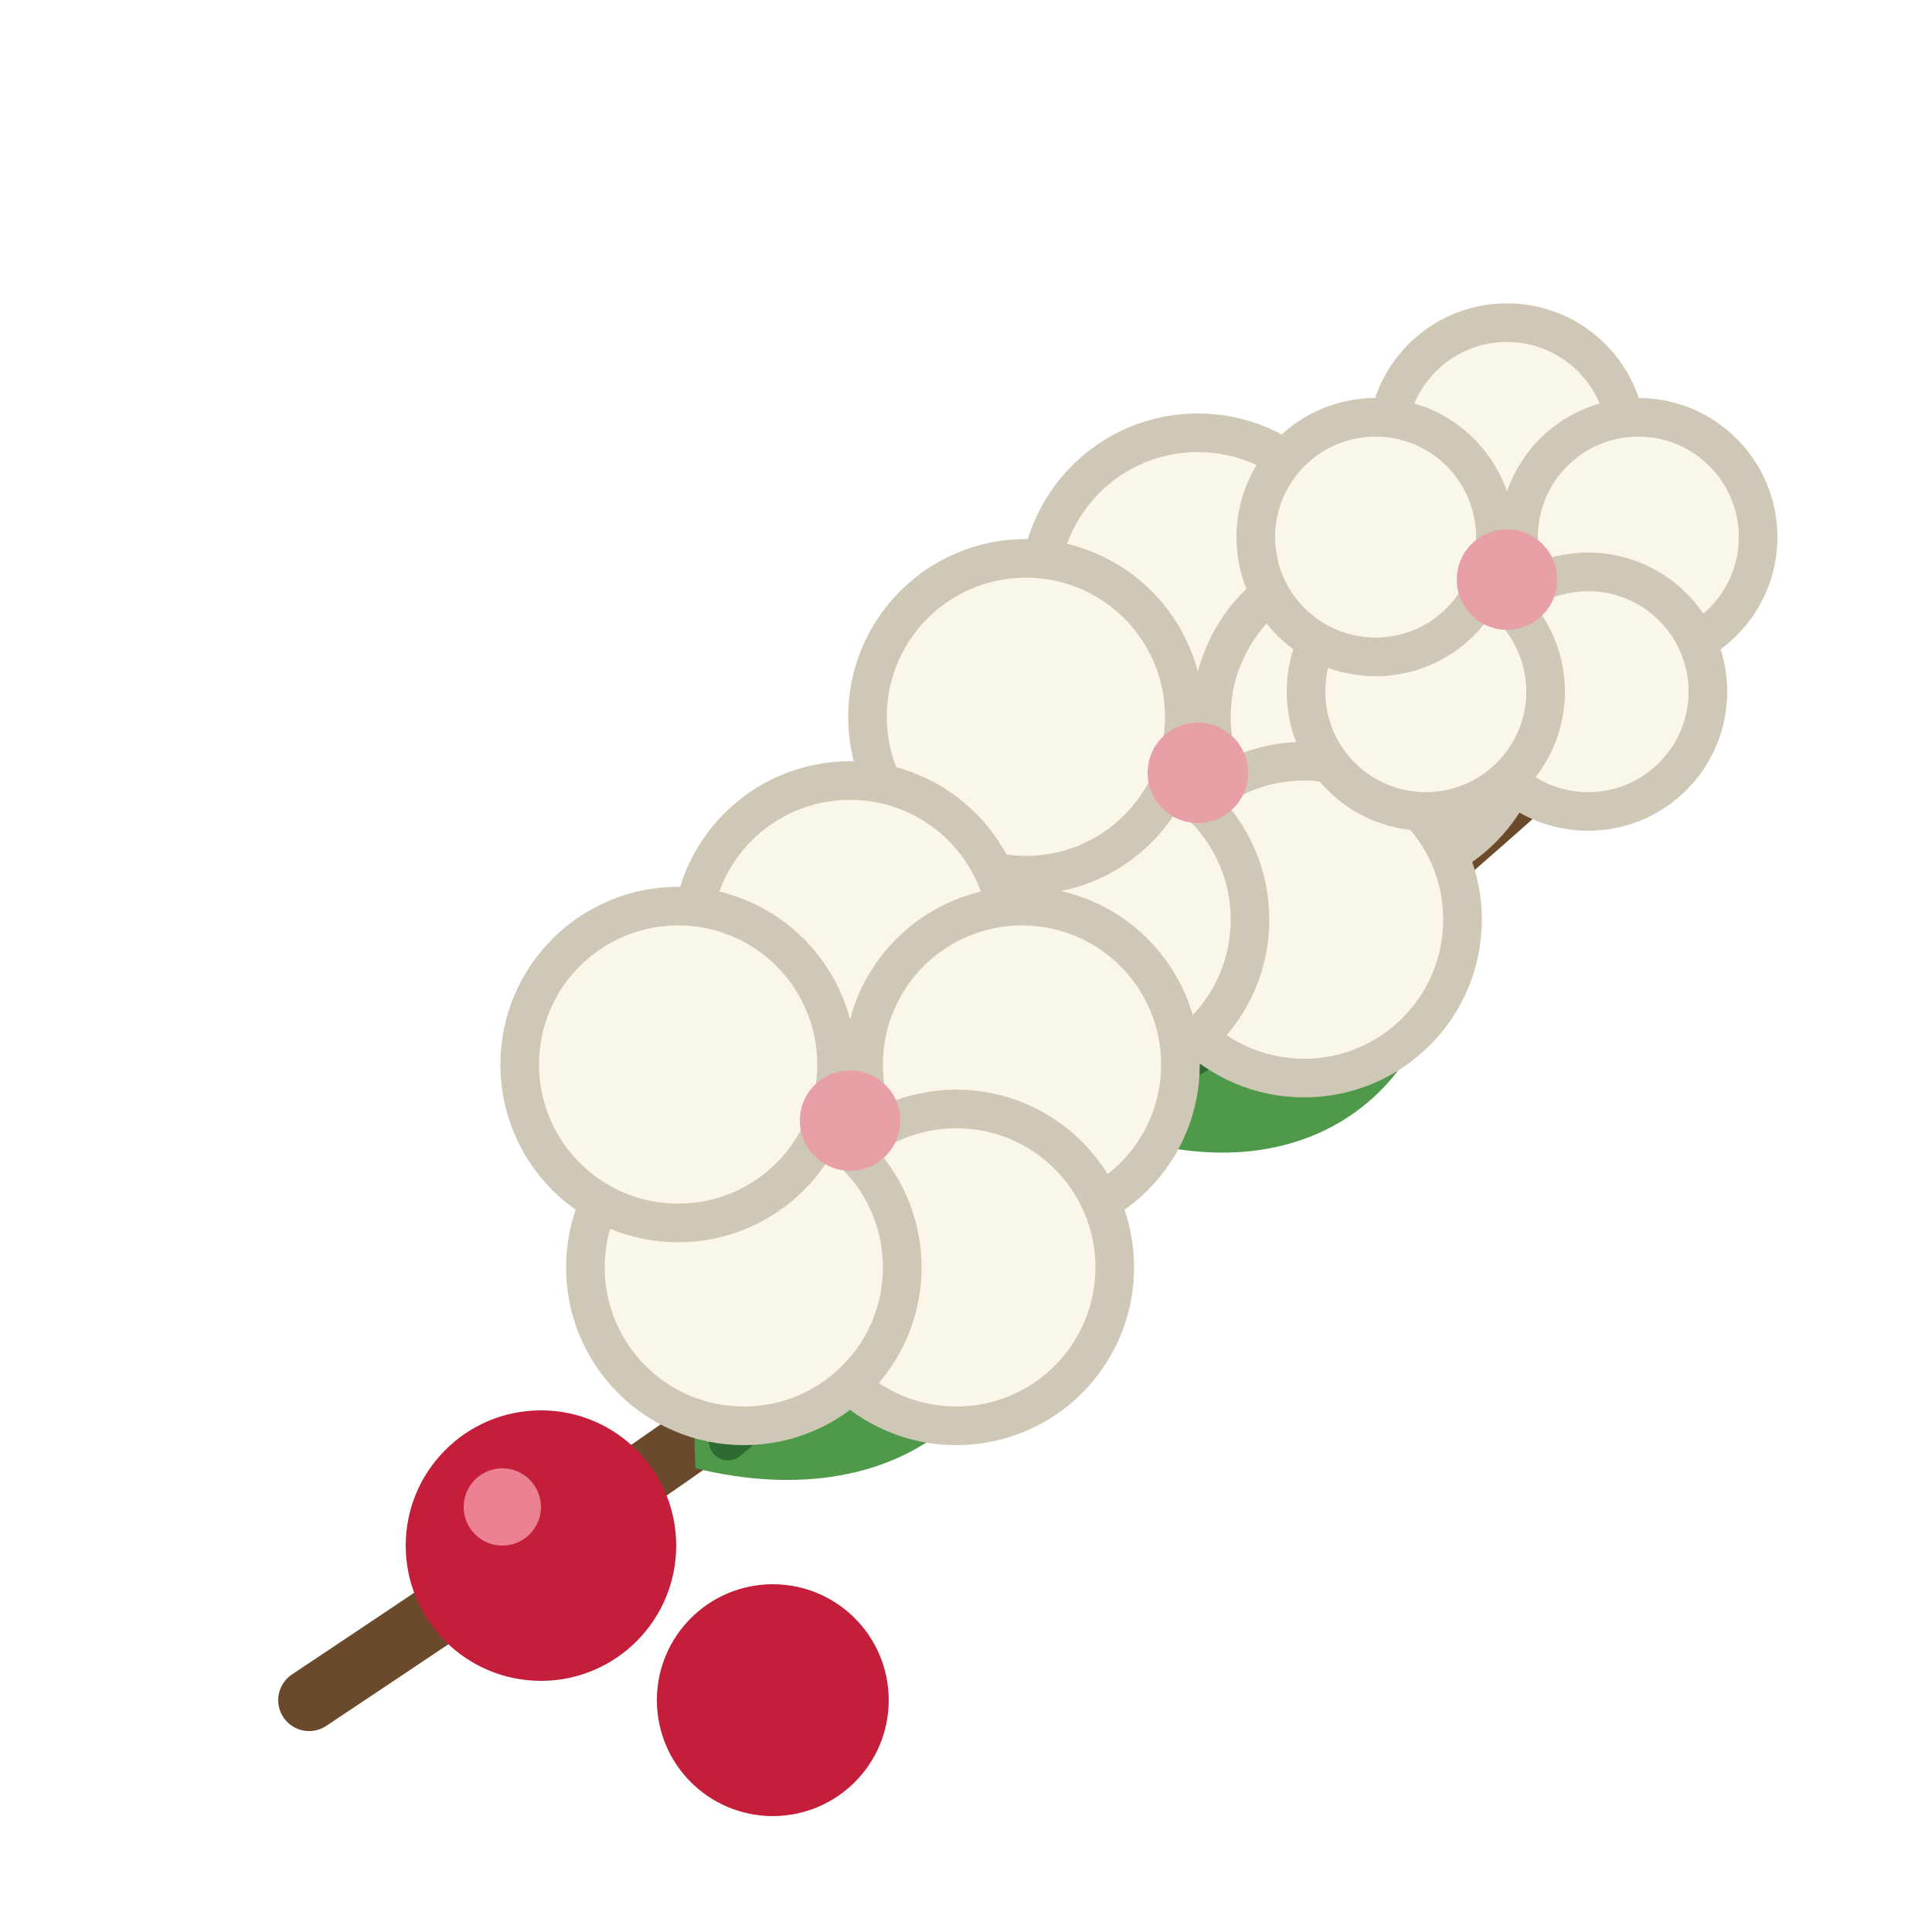
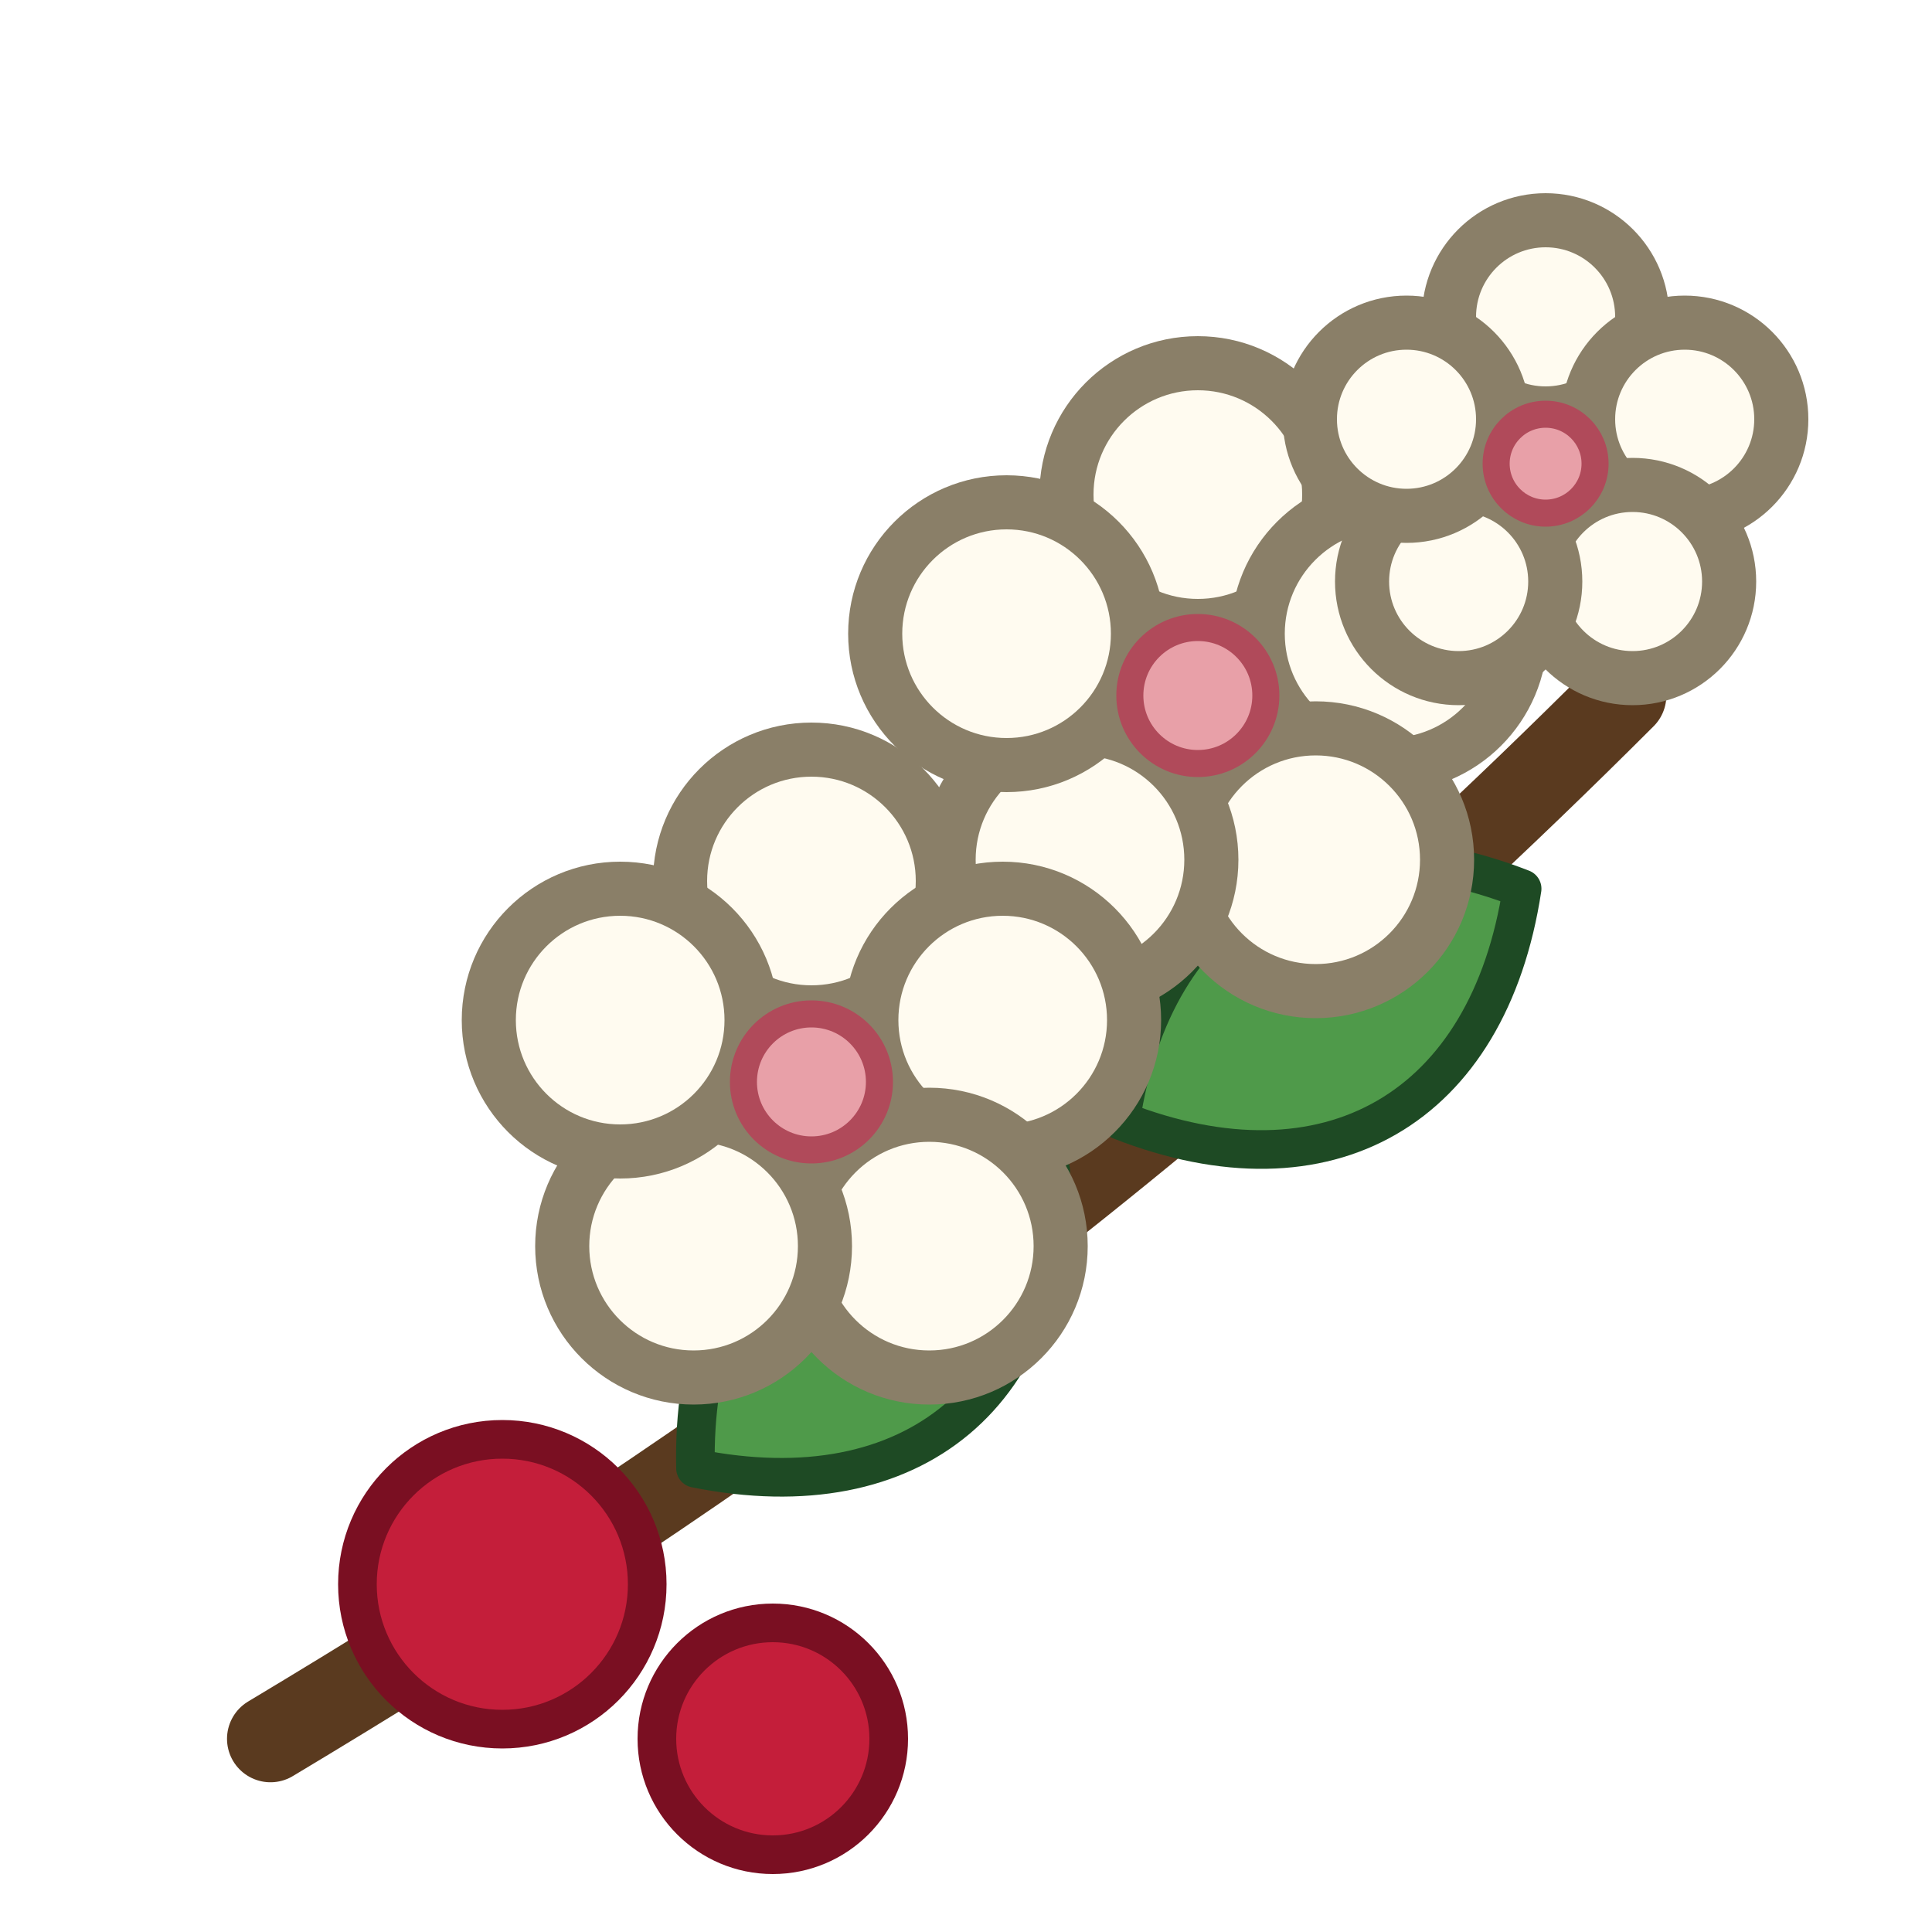
<svg xmlns="http://www.w3.org/2000/svg" viewBox="0 0 100 100">
-   <path d="M16 88C34 76 58 60 84 36" fill="none" stroke="#6B4A2B" stroke-width="3.2" stroke-linecap="round" stroke-linejoin="round" />
-   <g transform="translate(36 76) rotate(-40)">
-     <path d="M0 0C6.6 -9 16.5 -9 22 0C16.5 9 6.6 9 0 0Z" fill="#4F9A4A" />
-     <path d="M2.2 0H17.6" stroke="#2F6A32" stroke-width="2" stroke-linecap="round" />
+   <path d="M14 90C34 78 58 62 84 36" fill="none" stroke="#5A3A1F" stroke-width="4.5" stroke-linecap="round" />
+   <path d="M0 0C7.2 -9 16.8 -9 24 0C16.8 9 7.2 9 0 0Z" transform="translate(36 76) rotate(-40)" fill="#4F9A4A" stroke="#1E4A24" stroke-width="2" stroke-linejoin="round" />
+   <path d="M0 0C7.2 -9 16.8 -9 24 0C16.8 9 7.2 9 0 0Z" transform="translate(58 58) rotate(-30)" fill="#4F9A4A" stroke="#1E4A24" stroke-width="2" stroke-linejoin="round" />
+   <g fill="#FFFBF0" stroke="#8A7F68" stroke-width="2.8">
+     <circle cx="62" cy="25.6" r="6.8" />
+     <circle cx="71.9" cy="32.8" r="6.8" />
+     <circle cx="68.1" cy="44.5" r="6.8" />
+     <circle cx="55.9" cy="44.5" r="6.8" />
+     <circle cx="52.1" cy="32.8" r="6.8" />
  </g>
-   <g transform="translate(56 58) rotate(-30)">
-     <path d="M0 0C6.6 -9 16.5 -9 22 0C16.5 9 6.6 9 0 0Z" fill="#4F9A4A" />
-     <path d="M2.2 0H17.6" stroke="#2F6A32" stroke-width="2" stroke-linecap="round" />
+   <circle cx="62" cy="36" r="3.52" fill="#E8A0A8" stroke="#B04A5A" stroke-width="1.4" />
+   <g fill="#FFFBF0" stroke="#8A7F68" stroke-width="2.8">
+     <circle cx="42" cy="45.6" r="6.8" />
+     <circle cx="51.9" cy="52.8" r="6.8" />
+     <circle cx="48.1" cy="64.5" r="6.8" />
+     <circle cx="35.9" cy="64.5" r="6.8" />
+     <circle cx="32.1" cy="52.8" r="6.8" />
  </g>
-   <g fill="#FBF6EA" stroke="#CFC8B6" stroke-width="2">
-     <circle cx="62" cy="30.6" r="8.2" />
-     <circle cx="70.9" cy="37.1" r="8.2" />
-     <circle cx="67.5" cy="47.6" r="8.2" />
-     <circle cx="56.5" cy="47.6" r="8.2" />
-     <circle cx="53.1" cy="37.1" r="8.2" />
+   <circle cx="42" cy="56" r="3.52" fill="#E8A0A8" stroke="#B04A5A" stroke-width="1.4" />
+   <g fill="#FFFBF0" stroke="#8A7F68" stroke-width="2.8">
+     <circle cx="80" cy="16.4" r="5" />
+     <circle cx="87.2" cy="21.7" r="5" />
+     <circle cx="84.5" cy="30.1" r="5" />
+     <circle cx="75.5" cy="30.1" r="5" />
+     <circle cx="72.8" cy="21.7" r="5" />
  </g>
-   <circle cx="62" cy="40" r="2.6" fill="#E8A0A8" />
-   <g fill="#FBF6EA" stroke="#CFC8B6" stroke-width="2">
-     <circle cx="44" cy="48.6" r="8.2" />
-     <circle cx="52.9" cy="55.1" r="8.2" />
-     <circle cx="49.5" cy="65.6" r="8.2" />
-     <circle cx="38.5" cy="65.6" r="8.2" />
-     <circle cx="35.1" cy="55.1" r="8.2" />
-   </g>
-   <circle cx="44" cy="58" r="2.6" fill="#E8A0A8" />
-   <g fill="#FBF6EA" stroke="#CFC8B6" stroke-width="2">
-     <circle cx="78" cy="22.9" r="6.2" />
-     <circle cx="84.8" cy="27.8" r="6.2" />
-     <circle cx="82.2" cy="35.8" r="6.2" />
-     <circle cx="73.8" cy="35.8" r="6.2" />
-     <circle cx="71.2" cy="27.8" r="6.2" />
-   </g>
-   <circle cx="78" cy="30" r="2.6" fill="#E8A0A8" />
-   <circle cx="28" cy="80" r="7" fill="#C41E3A" />
-   <circle cx="40" cy="88" r="6" fill="#C41E3A" />
-   <ellipse cx="26" cy="78" rx="2" ry="2" fill="#F59AA8" opacity="0.8" />
+   <circle cx="80" cy="24" r="2.56" fill="#E8A0A8" stroke="#B04A5A" stroke-width="1.4" />
+   <circle cx="26" cy="82" r="7.5" fill="#C41E3A" stroke="#7A0F22" stroke-width="2" />
+   <circle cx="40" cy="90" r="6" fill="#C41E3A" stroke="#7A0F22" stroke-width="2" />
</svg>
